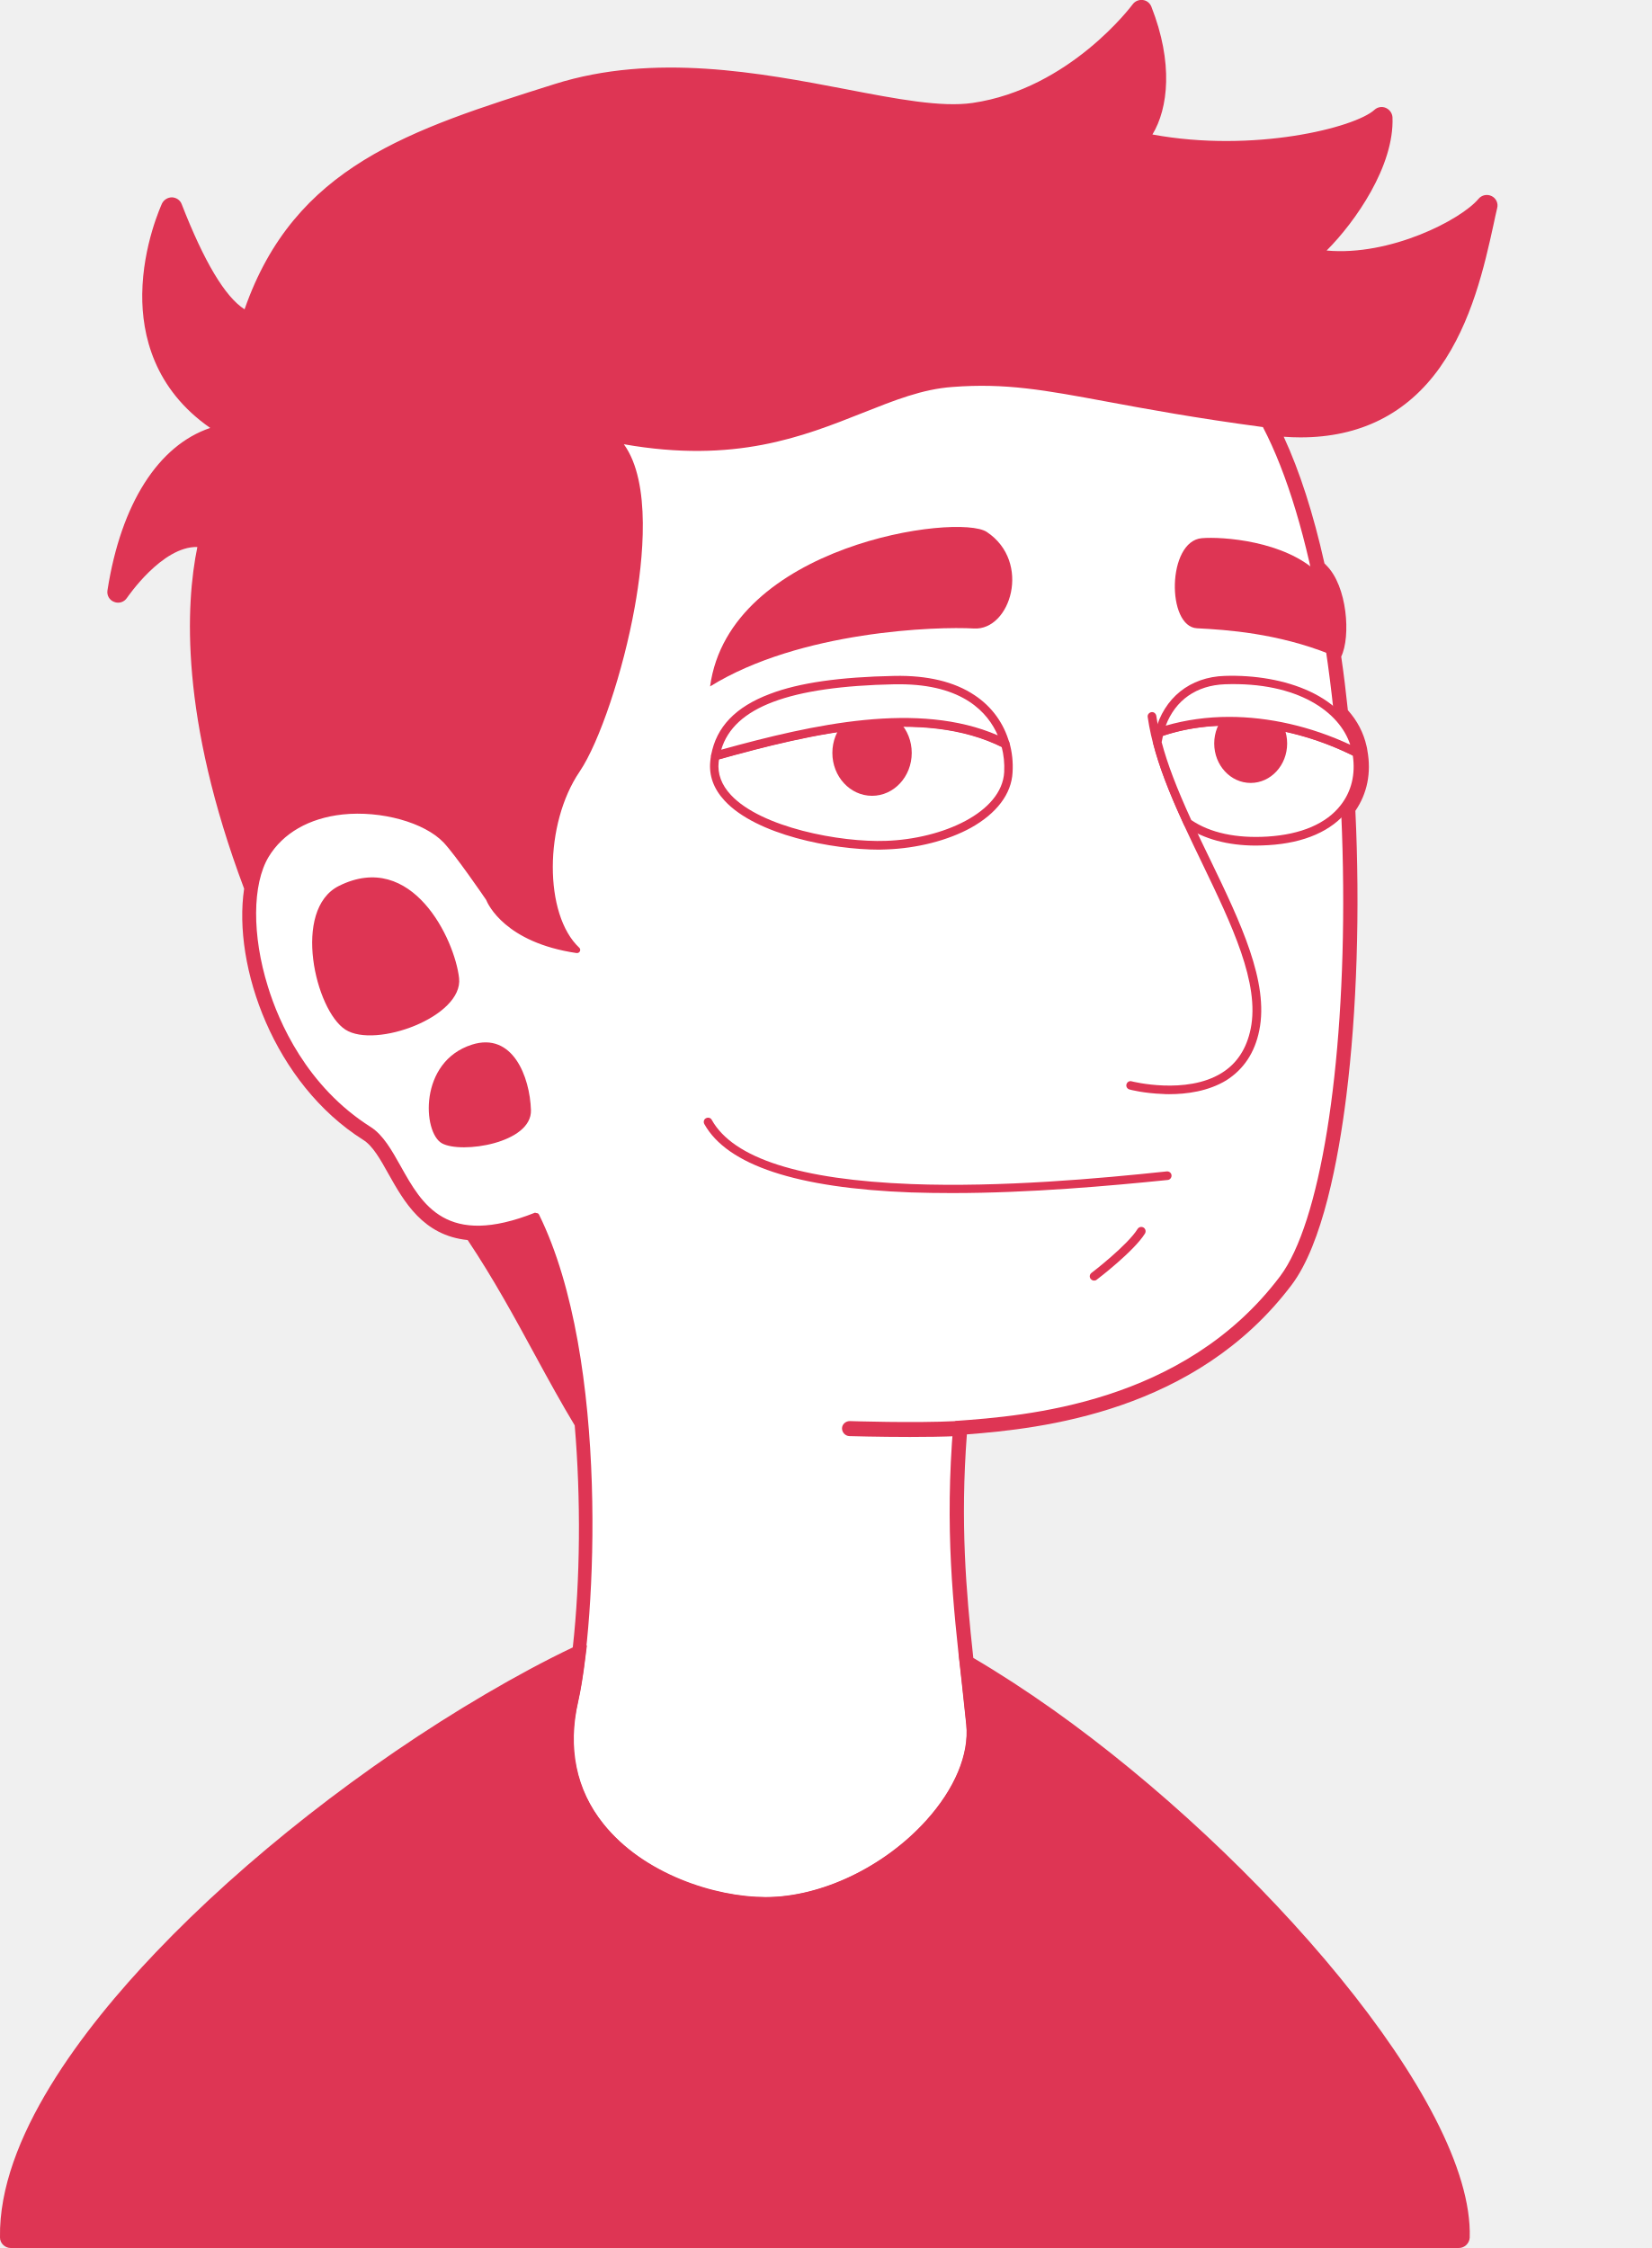
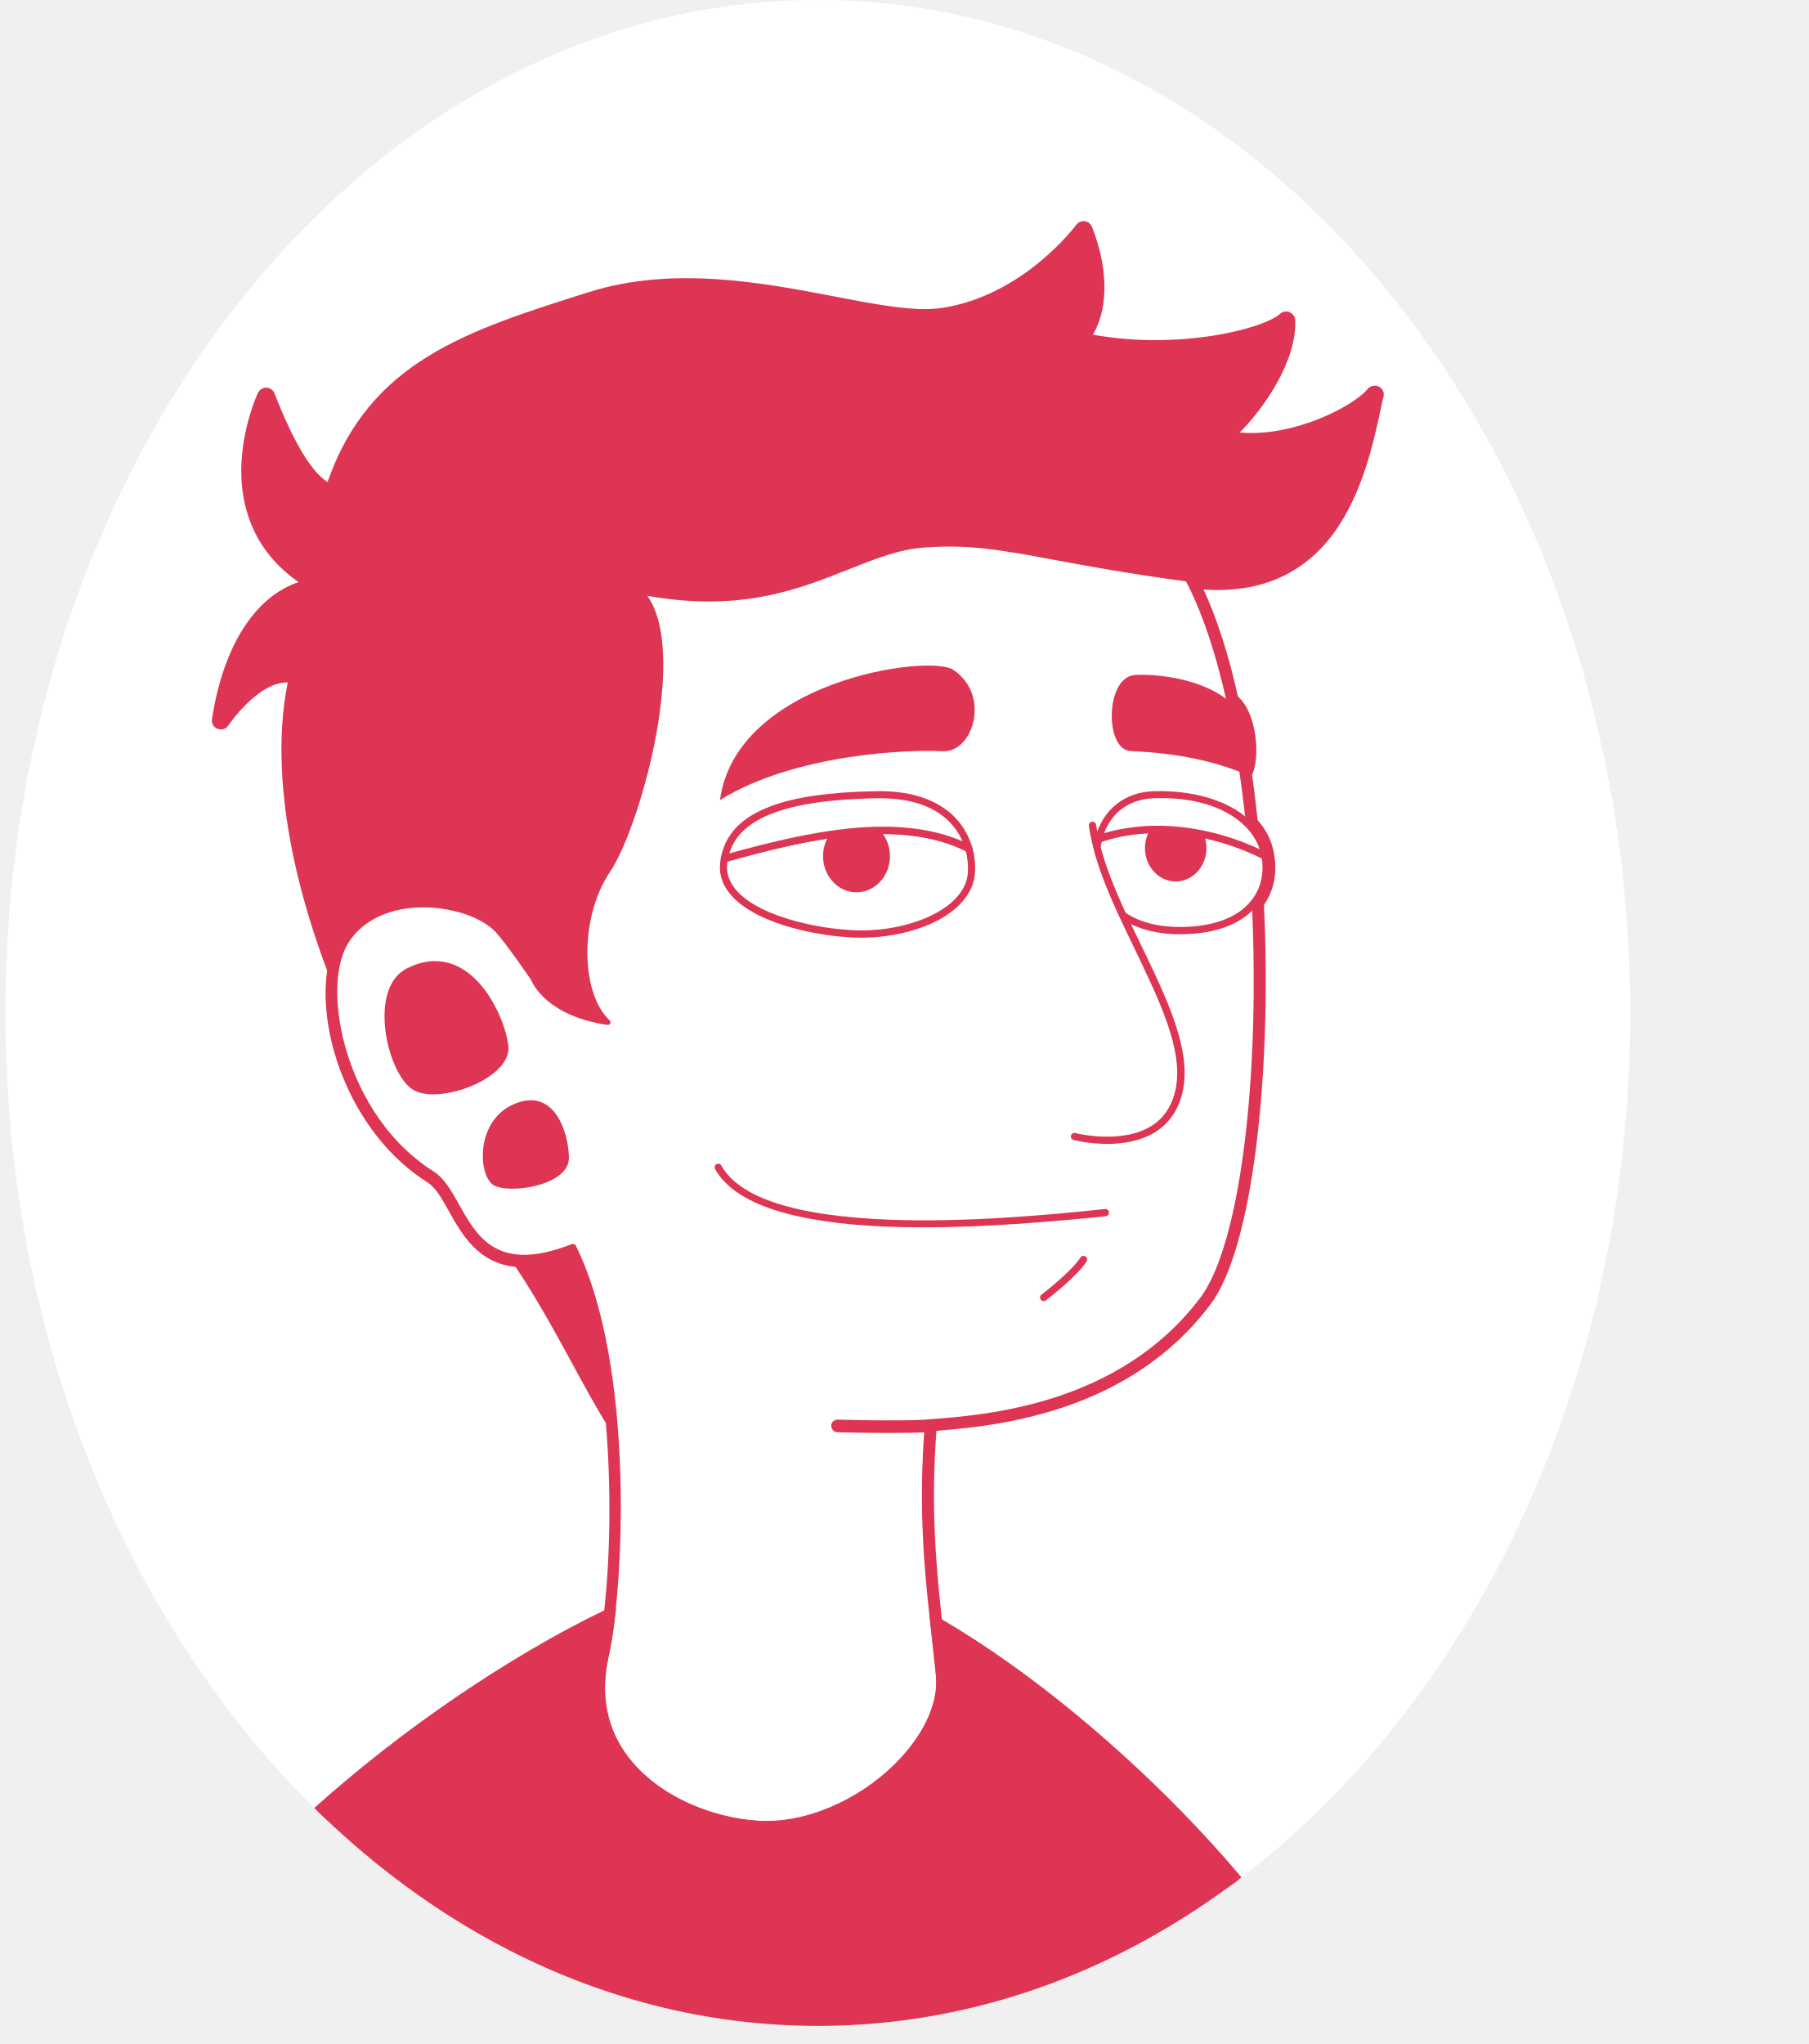
- <svg xmlns="http://www.w3.org/2000/svg" version="1.1" id="Layer_1" x="0px" y="0px" viewBox="0 0 770 1048" style="enable-background:new 0 0 770 1048;" xml:space="preserve">
+ <svg xmlns="http://www.w3.org/2000/svg" xmlns:xlink="http://www.w3.org/1999/xlink" version="1.1" id="Layer_1" x="0px" y="0px" viewBox="0 0 1000 1130" style="enable-background:new 0 0 1000 1130;" xml:space="preserve">
  <style type="text/css">
	.st0{fill:#FFFFFF;}
- 	.st1{fill:#DE3554;}
+ 	.st1{clip-path:url(#SVGID_2_);fill:#FFFFFF;}
+ 	.st2{clip-path:url(#SVGID_2_);fill:#DE3554;}
+ 	.st3{clip-path:url(#SVGID_2_);}
+ 	.st4{fill:#DE3554;}
</style>
-   <path class="st0" d="M488.1,801.3c-13.2-9.4-26.3-17.9-39.2-25.3c-3.5-31.8-6.8-66.5-2.9-111.9c41-3,109-11,152-68  c22.7-30,33.3-125.6,28.6-219.5c5.5-7.1,7.5-16,5.8-25.6c-0.1-0.6-0.2-1.2-0.4-1.8c-1.4-6-4.4-11.2-8.7-15.6  c-1-9.7-2.2-19.2-3.5-28.5c0.1,0,0.1,0,0.2,0.1c4-5,3.8-28.8-5.4-37.7c-0.6-0.6-1.2-1.2-1.9-1.7c-5.8-26.5-13.5-49.8-23-67.7  c0,0,0,0,0,0c0.4,0.1,0.8,0.1,1.3,0.2c83,11,94-68,102-102c-10,12-52,33-86,24c11-7,38-39,37-65c-11,10-65,23-116,11  c11-9,15-33,4-61c0,0-30,41-78,48c-40.6,5.9-121-32-194-9S138,84,117,151c-11-3-23-18-37-54c0,0-34,72,32,105c-29,1-50,29-57,74  c0,0,21-32,43-25c-11.4,46.8,0.1,107.7,21,162.6c-5.4,31.7,10.7,86.6,53,113.4c15.2,9.6,17.6,44.9,48.8,46.2  c20.8,30.8,36,63.6,51.9,89.6c3.6,40.3,2.1,81-1.1,108.4c-13.8,6.6-28.2,14.3-42.8,22.8C121.6,857,3.6,966.9,5,1043c0,0,443,0,675,0  C682,982.6,584.1,869.4,488.1,801.3z" />
-   <path class="st1" d="M680,1048H5c-2.7,0-5-2.2-5-4.9c-0.8-46,39-97.7,72.6-132.9c41.4-43.5,97.4-87.4,153.7-120.4  c13.8-8.1,27.5-15.5,40.7-21.8c3.5-31.2,3.8-69.6,0.9-103.5c-6.1-10.1-12.1-21-18.4-32.6c-9.6-17.7-19.6-36-31.5-53.8  c-20.8-2.1-29.7-18-36.9-30.8c-3.8-6.8-7.3-13.1-11.8-15.9c-41.5-26.2-60.9-80.8-55.5-117.1C83.8,334.5,86.5,281.8,92,255  c-16.5-0.4-32.6,23.5-32.8,23.7c-1.3,2-3.8,2.8-6,1.9c-2.2-0.8-3.5-3.1-3.1-5.4c6.3-40.5,23.8-67.6,47.9-75.7  c-26.2-18.2-31.9-43.4-31.7-62.4c0.3-23,8.9-41.4,9.2-42.2c0.9-1.8,2.7-2.9,4.7-2.9c2,0.1,3.8,1.3,4.5,3.2  c10.4,26.7,20.2,43.2,29.3,49c23.3-66.8,77-83.7,144.5-105c46.6-14.7,96.1-5.2,135.9,2.4c23.8,4.6,44.4,8.5,58.9,6.4  c45.4-6.6,74.4-45.6,74.7-46c1.1-1.5,2.9-2.2,4.7-2c1.8,0.2,3.3,1.4,4,3.1c10.3,26.2,7.9,47.4,0.5,59.6  c47.2,8.7,94.4-3.2,103.5-11.5c1.4-1.3,3.5-1.7,5.3-0.9c1.8,0.8,3,2.5,3.1,4.4c0.9,22.6-17.3,48.7-30.7,62.1  c29.6,2.7,62.6-14.3,70.8-24.1c1.5-1.8,4-2.3,6.1-1.3c2.1,1,3.2,3.4,2.6,5.6c-0.6,2.4-1.1,5-1.7,7.7c-4.2,19.2-10.1,45.5-25,66.6  c-15.4,21.7-37.3,32.6-65,32.6c-2.5,0-5.1-0.1-7.8-0.3c7.4,16,13.8,35.8,19,59.1c0.3,0.3,0.6,0.5,0.8,0.8c9.9,9.7,11.5,33.3,7,42.6  c1.2,8.1,2.2,16.5,3.1,25c4.4,4.9,7.3,10.5,8.7,16.7c0.2,0.7,0.3,1.4,0.4,2.1c1.9,10.4-0.1,20.1-5.6,28.1  c2.2,46.3,0.7,93.4-4.2,132.8c-3.7,29.7-11.1,69.1-25.5,88.2c-44.8,59.4-116.8,67-151.4,69.7c-3.1,41.1-0.4,72.9,3,104.2  c12.1,7.1,24.7,15.3,37.4,24.3c95.4,67.8,196,182.8,194,246C684.9,1045.9,682.7,1048,680,1048z M10.1,1038H675  c-1.5-26.9-21.9-65.5-58-109.8c-36.2-44.4-84.2-89.2-131.7-122.9l0,0c-13.2-9.4-26.3-17.8-38.8-25.1c-1.4-0.8-2.3-2.2-2.5-3.8  c-3.7-33.7-6.8-67.7-2.9-112.9c0.2-2.5,2.2-4.4,4.6-4.6c31.2-2.3,104.3-7.6,148.4-66c20.9-27.7,32.5-118.6,27.6-216.3  c-0.1-1.2,0.3-2.4,1.1-3.3c4.6-5.9,6.3-13.4,4.8-21.7c-0.1-0.5-0.2-1.1-0.3-1.6c-1.1-4.9-3.6-9.3-7.4-13.2c-0.8-0.8-1.3-1.9-1.4-3  c-1-9.6-2.2-19.1-3.5-28.3c-0.2-1.6,0.3-3.3,1.5-4.4c1.9-4.6,1.9-23.4-5.3-30.4c-0.5-0.4-1-0.9-1.6-1.5c-0.8-0.7-1.4-1.7-1.6-2.7  c-6-27.1-13.5-49.3-22.3-66.1c-0.6-1-0.9-2.2-0.8-3.4c0.4-2.7,2.9-4.6,5.6-4.3c0,0,0.1,0,0.1,0l1.2,0.2  c68.7,9.1,84.8-46.4,93.3-84.1c-6.8,4.4-15.4,8.5-24.3,11.6c-13.9,4.9-34.7,9.6-54.9,4.2c-1.9-0.5-3.4-2.1-3.7-4.1  c-0.3-2,0.6-3.9,2.3-5c9.4-6,29.5-30.2,33.9-51.6c-21,9.4-67,17.1-111.3,6.6c-1.9-0.4-3.3-1.9-3.7-3.7c-0.4-1.9,0.2-3.8,1.7-5  c7.9-6.5,11.9-24.6,5.3-47.1c-11.2,12.5-37.9,37.4-75.4,42.9c-16.2,2.4-37.5-1.7-62.3-6.5c-38.7-7.4-86.8-16.6-131-2.7  c-76,23.9-119.9,40.6-139.7,103.7c-0.8,2.6-3.5,4-6.1,3.3c-12.2-3.3-23.5-17.7-35.4-44.9c-2,6.9-4,16.3-4.1,26.6  c-0.2,27.1,12.6,47.3,38,60c2,1,3.1,3.3,2.6,5.5c-0.5,2.2-2.4,3.9-4.7,3.9c-22,0.8-39.3,19.5-48.2,51c9.1-8.3,21.9-16.1,35.5-11.8  c2.5,0.8,4,3.4,3.3,6c-10.1,41.2-2.7,97.9,20.8,159.7c0.3,0.8,0.4,1.7,0.3,2.6c-2.7,15.8,0.4,36.6,8.3,55.8  c6.5,15.8,19.1,37.8,42.4,52.5c6.6,4.2,10.8,11.6,15.2,19.5c7.2,12.9,14.1,25.2,31.1,25.9c1.6,0.1,3,0.9,3.9,2.2  c12.8,18.9,23.2,38.1,33.3,56.7c6.4,11.8,12.5,23,18.7,33.2c0.4,0.7,0.6,1.4,0.7,2.2c3.2,35.9,2.7,76.8-1.2,109.5  c-0.2,1.7-1.3,3.2-2.8,3.9c-13.7,6.5-27.9,14.1-42.4,22.6C175.8,831,120.6,874.2,79.8,917.1C35.8,963.3,11.8,1005,10.1,1038z" />
-   <path class="st0" d="M444,179c-41.5,3-75,42-157,26c27,27-1,129-18,154s-17,68,0,84c-34-5-41-24-41-24s-14.2-20.9-20-27  c-15.6-16.5-66-23-84,7c-15.3,25.6-2,96.4,48,128c19,12,18,64,78,40c32,65,27,187,18,226c-14.4,62.4,48,93,89,93  c48,0,98.6-45.5,95-82c-4-40-11-81-6-140c41-3,109-11,152-68c39.4-52.2,42.5-302.5-8.2-398.2C507.8,186.9,484.8,176,444,179z" />
-   <path class="st1" d="M357,887.5c-24.9,0-58.7-11-78.2-35.4c-13.2-16.6-17.4-37.1-12.3-59.4c8.1-35.2,14.9-156.6-17.3-223.8  c-10.6,4.1-19.3,5.8-26.6,5.8c-22.1,0-31-15.9-38.5-29.3c-4-7.2-7.8-13.9-13-17.2c-30.7-19.4-44-50.3-49.1-67.1  c-7.7-24.8-7.4-49.6,0.6-63c7.1-11.9,20.2-19.5,36.7-21.3c19.1-2.1,40,3.8,49.6,14c5.8,6.1,19.6,26.3,20.1,27.2  c0.1,0.1,0.1,0.2,0.2,0.3c2.2,5.9,12.5,17.8,35.6,22.3c-6.5-8.3-10.2-21.3-10.2-36.4c0-17.2,4.7-34.1,13-46.2  c7.7-11.3,19.2-41.7,25.3-75.7c9.2-51.1-0.5-69.8-7.1-76.4c-0.5-0.5-0.6-1.2-0.3-1.8c0.3-0.6,1-0.9,1.6-0.8  c53.3,10.4,85.4-2.4,113.8-13.7c14.6-5.8,28.3-11.3,42.8-12.3l0.1,1.5l-0.1-1.5c25.2-1.8,43.2,1.5,73,7c18.4,3.4,41.4,7.6,73,11.9  c0.5,0.1,0.9,0.4,1.1,0.8c23.1,43.6,37.4,124.4,38.1,216.1c0.7,86.5-11.1,158.6-30,183.7c-45.2,60-119,66.1-151.8,68.5  c-4,48.1,0,83.5,3.9,117.8c0.8,7.1,1.6,13.8,2.2,20.7c1.5,14.8-5.4,31.5-19.5,47C413.9,873.1,383.6,887.5,357,887.5z M250,565.5  c0.6,0,1.1,0.3,1.3,0.8c33.2,67.5,26.3,191.3,18.1,227c-5,21.7-1.1,40.8,11.7,56.8c18.8,23.6,52.5,34.3,75.8,34.3  c25.8,0,55.2-14,74.8-35.7c13.3-14.7,20.1-30.9,18.7-44.7c-0.7-6.8-1.4-13.5-2.2-20.6c-3.9-34.7-7.9-70.6-3.8-119.6  c0.1-0.7,0.6-1.3,1.4-1.4c31.7-2.3,105.9-7.7,150.9-67.4c18.5-24.6,30.1-95.9,29.4-181.9c-0.7-90.7-14.7-170.6-37.4-214  c-31.4-4.2-54.1-8.4-72.4-11.8c-29.6-5.5-47.5-8.8-72.3-6.9c-14.1,1-27,6.2-41.9,12.1c-28,11.1-59.6,23.7-111.3,14.6  c13,17.9,8.9,54.6,5.1,75.8c-5.4,30.2-16.5,63.2-25.7,76.8c-16.6,24.4-16.7,66.6-0.2,82.1c0.5,0.4,0.6,1.2,0.3,1.7  c-0.3,0.6-0.9,0.9-1.6,0.8c-33.1-4.9-41.2-22.6-42.1-24.8c-1.2-1.8-14.4-21-19.8-26.7c-8.9-9.4-29.2-15-47.1-13.1  c-15.6,1.7-27.8,8.7-34.5,19.8c-7.6,12.7-7.8,36.5-0.3,60.5c5,16.3,18,46.5,47.9,65.4c5.8,3.7,9.8,10.8,14,18.3  c10,17.9,21.3,38.1,62.7,21.6C249.6,565.5,249.8,565.5,250,565.5z" />
-   <path class="st0" d="M537,334c7,49,56,107,48,146s-58,26-58,26" />
-   <path class="st1" d="M545,510.1c-1,0-2,0-2.9-0.1c-8.8-0.3-15.4-2-15.6-2.1c-1.1-0.3-1.7-1.4-1.4-2.4c0.3-1.1,1.4-1.7,2.4-1.4  c0.3,0.1,25.5,6.4,42-3.9c7.1-4.4,11.6-11.3,13.5-20.6c4.3-21.2-8.8-48.4-22.6-77.1c-11-22.8-22.3-46.3-25.4-68.2  c-0.2-1.1,0.6-2.1,1.7-2.3c1.1-0.2,2.1,0.6,2.3,1.7c3,21.3,14.2,44.5,25.1,67c14.2,29.4,27.5,57.2,22.9,79.7  c-2.1,10.4-7.3,18.1-15.3,23.2C563.2,508.8,553,510.1,545,510.1z" />
-   <path class="st1" d="M158,413c-22,11-11,58,3,67s55-6,53-24S192.1,396,158,413z" />
-   <path class="st1" d="M220,487c-24.9,7.9-23,41-14,46s42,0,41.5-15.5S239,481,220,487z" />
-   <path class="st0" d="M330,523c24,43,157,31,214,25" />
-   <path class="st1" d="M443.8,556.2c-6.4,0-12.9-0.1-19.2-0.3c-53.2-2-85.6-12.7-96.3-31.9c-0.5-1-0.2-2.2,0.8-2.7  c1-0.5,2.2-0.2,2.7,0.8c10,17.9,41.2,27.9,93,29.9c41.9,1.6,88-2.6,119.1-5.9c1.1-0.1,2.1,0.7,2.2,1.8c0.1,1.1-0.7,2.1-1.8,2.2  C517.7,552.8,480.3,556.2,443.8,556.2z" />
-   <path class="st0" d="M532,574c-5,8-22,21-22,21" />
-   <path class="st1" d="M510,597c-0.6,0-1.2-0.3-1.6-0.8c-0.7-0.9-0.5-2.1,0.4-2.8c0.2-0.1,16.8-12.9,21.5-20.5  c0.6-0.9,1.8-1.2,2.8-0.6c0.9,0.6,1.2,1.8,0.6,2.8c-5.1,8.2-21.8,21-22.5,21.5C510.9,596.9,510.4,597,510,597z" />
-   <path class="st0" d="M446,666c-20,1-50,0-50,0" />
-   <path class="st1" d="M424.2,669.9c-14.8,0-28.1-0.4-28.3-0.4c-1.9-0.1-3.4-1.7-3.4-3.6s1.7-3.4,3.6-3.4c0.3,0,30.1,1,49.7,0  c2-0.1,3.6,1.4,3.7,3.3c0.1,1.9-1.4,3.6-3.3,3.7C439.5,669.8,431.7,669.9,424.2,669.9z" />
-   <path class="st1" d="M409.8,396.1c-21.7,0-57.2-6.8-72-22.8c-5.2-5.6-7.4-11.8-6.7-18.5c0.1-0.9,0.2-1.9,0.4-2.8  c0.1-0.8,0.7-1.4,1.4-1.6c45.9-12.9,98.1-25,136.6-5.5c0.5,0.3,0.9,0.7,1,1.2c1.3,4.5,1.8,9.2,1.5,14c-0.5,10-7.4,19.1-19.4,25.8  c-10.7,5.9-25.1,9.6-39.5,10.1C412,396,410.9,396.1,409.8,396.1z M335.2,353.9c-0.1,0.4-0.1,0.9-0.2,1.3c-0.6,5.5,1.3,10.7,5.7,15.4  c14.1,15.2,51,22.2,72.3,21.4c26.3-0.9,54.1-13.2,55.1-32.1c0.2-4.1-0.2-8-1.2-11.8C430,330,379.7,341.5,335.2,353.9z" />
-   <path class="st1" d="M331,320c42-26,106-28,123-27s27-31,6-45C446.6,239.1,340,254,331,320z" />
-   <path class="st1" d="M560.2,250.9c-16.2,1.4-16.5,41.3-2.2,42c13.9,0.7,37.4,2.3,62,12.1c4-5,3.8-28.8-5.4-37.7  C599,252,569.5,250.1,560.2,250.9z" />
+   <ellipse class="st0" cx="452.2" cy="560" rx="449.2" ry="560" />
  <g>
-     <path class="st0" d="M540.4,341.4c-0.4,1.5-0.7,3-0.9,4.7c3.2,12.2,8.4,24.9,14.2,37.5c8.9,6.2,21.5,9.4,37.3,8.4   c31.1-1.9,45.2-19.9,41.4-41.2C598.5,333.8,564,333.2,540.4,341.4z" />
-     <path class="st1" d="M585.5,394.2c-13.2,0-24.5-3.1-32.9-8.9c-0.3-0.2-0.5-0.5-0.7-0.8c-7.1-15.5-11.6-27.2-14.3-37.8   c-0.1-0.3-0.1-0.5,0-0.8c0.2-1.7,0.6-3.3,1-4.9c0.2-0.6,0.6-1.2,1.3-1.4c27.5-9.6,62.5-6.1,93.5,9.5c0.6,0.3,1,0.8,1.1,1.4   c1.9,10.3-0.3,19.8-6.2,27.3c-7.5,9.6-20.3,15.2-37,16.2C589.2,394.1,587.3,394.2,585.5,394.2z M555.3,382.3   c8.8,6,21.1,8.6,35.6,7.7c15.6-1,27.4-6,34.1-14.7c5-6.4,6.9-14.4,5.6-23.1c-29.4-14.6-62.3-18-88.5-9.2c-0.2,1-0.4,2-0.6,3   C544.2,356.2,548.5,367.4,555.3,382.3z" />
+     <defs>
+       <ellipse id="SVGID_1_" cx="452.2" cy="560" rx="449.2" ry="560" />
+     </defs>
+     <clipPath id="SVGID_2_">
+       <use xlink:href="#SVGID_1_" style="overflow:visible;" />
+     </clipPath>
+     <path class="st1" d="M555.2,923.6c-13.2-9.4-26.3-17.9-39.2-25.3c-3.5-31.8-6.8-66.5-2.9-111.9c41-3,109-11,152-68   c22.7-30,33.3-125.6,28.6-219.5c5.5-7.1,7.5-16,5.8-25.6c-0.1-0.6-0.2-1.2-0.4-1.8c-1.4-6-4.4-11.2-8.7-15.6   c-1-9.7-2.2-19.2-3.5-28.5c0.1,0,0.1,0,0.2,0.1c4-5,3.8-28.8-5.4-37.7c-0.6-0.6-1.2-1.2-1.9-1.7c-5.8-26.5-13.5-49.8-23-67.7l0,0   c0.4,0.1,0.8,0.1,1.3,0.2c83,11,94-68,102-102c-10,12-52,33-86,24c11-7,38-39,37-65c-11,10-65,23-116,11c11-9,15-33,4-61   c0,0-30,41-78,48c-40.6,5.9-121-32-194-9s-122,39.7-143,106.7c-11-3-23-18-37-54c0,0-34,72,32,105c-29,1-50,29-57,74   c0,0,21-32,43-25c-11.4,46.8,0.1,107.7,21,162.6c-5.4,31.7,10.7,86.6,53,113.4c15.2,9.6,17.6,44.9,48.8,46.2   c20.8,30.8,36,63.6,51.9,89.6c3.6,40.3,2.1,81-1.1,108.4c-13.8,6.6-28.2,14.3-42.8,22.8c-107.2,63-225.2,172.9-223.8,249   c0,0,443,0,675,0C749.1,1104.9,651.2,991.7,555.2,923.6z" />
+     <path class="st2" d="M747.1,1170.3h-675c-2.7,0-5-2.2-5-4.9c-0.8-46,39-97.7,72.6-132.9c41.4-43.5,97.4-87.4,153.7-120.4   c13.8-8.1,27.5-15.5,40.7-21.8c3.5-31.2,3.8-69.6,0.9-103.5c-6.1-10.1-12.1-21-18.4-32.6c-9.6-17.7-19.6-36-31.5-53.8   c-20.8-2.1-29.7-18-36.9-30.8c-3.8-6.8-7.3-13.1-11.8-15.9c-41.5-26.2-60.9-80.8-55.5-117.1c-30-79.8-27.3-132.5-21.8-159.3   c-16.5-0.4-32.6,23.5-32.8,23.7c-1.3,2-3.8,2.8-6,1.9c-2.2-0.8-3.5-3.1-3.1-5.4c6.3-40.5,23.8-67.6,47.9-75.7   c-26.2-18.2-31.9-43.4-31.7-62.4c0.3-23,8.9-41.4,9.2-42.2c0.9-1.8,2.7-2.9,4.7-2.9c2,0.1,3.8,1.3,4.5,3.2   c10.4,26.7,20.2,43.2,29.3,49c23.3-66.8,77-83.7,144.5-105c46.6-14.7,96.1-5.2,135.9,2.4c23.8,4.6,44.4,8.5,58.9,6.4   c45.4-6.6,74.4-45.6,74.7-46c1.1-1.5,2.9-2.2,4.7-2c1.8,0.2,3.3,1.4,4,3.1c10.3,26.2,7.9,47.4,0.5,59.6   c47.2,8.7,94.4-3.2,103.5-11.5c1.4-1.3,3.5-1.7,5.3-0.9c1.8,0.8,3,2.5,3.1,4.4c0.9,22.6-17.3,48.7-30.7,62.1   c29.6,2.7,62.6-14.3,70.8-24.1c1.5-1.8,4-2.3,6.1-1.3s3.2,3.4,2.6,5.6c-0.6,2.4-1.1,5-1.7,7.7c-4.2,19.2-10.1,45.5-25,66.6   c-15.4,21.7-37.3,32.6-65,32.6c-2.5,0-5.1-0.1-7.8-0.3c7.4,16,13.8,35.8,19,59.1c0.3,0.3,0.6,0.5,0.8,0.8c9.9,9.7,11.5,33.3,7,42.6   c1.2,8.1,2.2,16.5,3.1,25c4.4,4.9,7.3,10.5,8.7,16.7c0.2,0.7,0.3,1.4,0.4,2.1c1.9,10.4-0.1,20.1-5.6,28.1   c2.2,46.3,0.7,93.4-4.2,132.8c-3.7,29.7-11.1,69.1-25.5,88.2c-44.8,59.4-116.8,67-151.4,69.7c-3.1,41.1-0.4,72.9,3,104.2   c12.1,7.1,24.7,15.3,37.4,24.3c95.4,67.8,196,182.8,194,246C752,1168.2,749.8,1170.3,747.1,1170.3z M77.2,1160.3h664.9   c-1.5-26.9-21.9-65.5-58-109.8c-36.2-44.4-84.2-89.2-131.7-122.9l0,0c-13.2-9.4-26.3-17.8-38.8-25.1c-1.4-0.8-2.3-2.2-2.5-3.8   c-3.7-33.7-6.8-67.7-2.9-112.9c0.2-2.5,2.2-4.4,4.6-4.6c31.2-2.3,104.3-7.6,148.4-66c20.9-27.7,32.5-118.6,27.6-216.3   c-0.1-1.2,0.3-2.4,1.1-3.3c4.6-5.9,6.3-13.4,4.8-21.7c-0.1-0.5-0.2-1.1-0.3-1.6c-1.1-4.9-3.6-9.3-7.4-13.2c-0.8-0.8-1.3-1.9-1.4-3   c-1-9.6-2.2-19.1-3.5-28.3c-0.2-1.6,0.3-3.3,1.5-4.4c1.9-4.6,1.9-23.4-5.3-30.4c-0.5-0.4-1-0.9-1.6-1.5c-0.8-0.7-1.4-1.7-1.6-2.7   c-6-27.1-13.5-49.3-22.3-66.1c-0.6-1-0.9-2.2-0.8-3.4c0.4-2.7,2.9-4.6,5.6-4.3h0.1l1.2,0.2c68.7,9.1,84.8-46.4,93.3-84.1   c-6.8,4.4-15.4,8.5-24.3,11.6c-13.9,4.9-34.7,9.6-54.9,4.2c-1.9-0.5-3.4-2.1-3.7-4.1s0.6-3.9,2.3-5c9.4-6,29.5-30.2,33.9-51.6   c-21,9.4-67,17.1-111.3,6.6c-1.9-0.4-3.3-1.9-3.7-3.7c-0.4-1.9,0.2-3.8,1.7-5c7.9-6.5,11.9-24.6,5.3-47.1   c-11.2,12.5-37.9,37.4-75.4,42.9c-16.2,2.4-37.5-1.7-62.3-6.5c-38.7-7.4-86.8-16.6-131-2.7c-76,23.9-119.9,40.6-139.7,103.7   c-0.8,2.6-3.5,4-6.1,3.3c-12.2-3.3-23.5-17.7-35.4-44.9c-2,6.9-4,16.3-4.1,26.6c-0.2,27.1,12.6,47.3,38,60c2,1,3.1,3.3,2.6,5.5   c-0.5,2.2-2.4,3.9-4.7,3.9c-22,0.8-39.3,19.5-48.2,51c9.1-8.3,21.9-16.1,35.5-11.8c2.5,0.8,4,3.4,3.3,6   c-10.1,41.2-2.7,97.9,20.8,159.7c0.3,0.8,0.4,1.7,0.3,2.6c-2.7,15.8,0.4,36.6,8.3,55.8c6.5,15.8,19.1,37.8,42.4,52.5   c6.6,4.2,10.8,11.6,15.2,19.5c7.2,12.9,14.1,25.2,31.1,25.9c1.6,0.1,3,0.9,3.9,2.2c12.8,18.9,23.2,38.1,33.3,56.7   c6.4,11.8,12.5,23,18.7,33.2c0.4,0.7,0.6,1.4,0.7,2.2c3.2,35.9,2.7,76.8-1.2,109.5c-0.2,1.7-1.3,3.2-2.8,3.9   c-13.7,6.5-27.9,14.1-42.4,22.6c-55.4,33-110.6,76.2-151.4,119.1C102.9,1085.6,78.9,1127.3,77.2,1160.3z" />
+     <path class="st1" d="M511.1,301.3c-41.5,3-75,42-157,26c27,27-1,129-18,154s-17,68,0,84c-34-5-41-24-41-24s-14.2-20.9-20-27   c-15.6-16.5-66-23-84,7c-15.3,25.6-2,96.4,48,128c19,12,18,64,78,40c32,65,27,187,18,226c-14.4,62.4,48,93,89,93   c48,0,98.6-45.5,95-82c-4-40-11-81-6-140c41-3,109-11,152-68c39.4-52.2,42.5-302.5-8.2-398.2C574.9,309.2,551.9,298.3,511.1,301.3z   " />
+     <path class="st2" d="M424.1,1009.8c-24.9,0-58.7-11-78.2-35.4c-13.2-16.6-17.4-37.1-12.3-59.4c8.1-35.2,14.9-156.6-17.3-223.8   c-10.6,4.1-19.3,5.8-26.6,5.8c-22.1,0-31-15.9-38.5-29.3c-4-7.2-7.8-13.9-13-17.2c-30.7-19.4-44-50.3-49.1-67.1   c-7.7-24.8-7.4-49.6,0.6-63c7.1-11.9,20.2-19.5,36.7-21.3c19.1-2.1,40,3.8,49.6,14c5.8,6.1,19.6,26.3,20.1,27.2   c0.1,0.1,0.1,0.2,0.2,0.3c2.2,5.9,12.5,17.8,35.6,22.3c-6.5-8.3-10.2-21.3-10.2-36.4c0-17.2,4.7-34.1,13-46.2   c7.7-11.3,19.2-41.7,25.3-75.7c9.2-51.1-0.5-69.8-7.1-76.4c-0.5-0.5-0.6-1.2-0.3-1.8c0.3-0.6,1-0.9,1.6-0.8   c53.3,10.4,85.4-2.4,113.8-13.7c14.6-5.8,28.3-11.3,42.8-12.3l0.1,1.5l-0.1-1.5c25.2-1.8,43.2,1.5,73,7c18.4,3.4,41.4,7.6,73,11.9   c0.5,0.1,0.9,0.4,1.1,0.8c23.1,43.6,37.4,124.4,38.1,216.1c0.7,86.5-11.1,158.6-30,183.7c-45.2,60-119,66.1-151.8,68.5   c-4,48.1,0,83.5,3.9,117.8c0.8,7.1,1.6,13.8,2.2,20.7c1.5,14.8-5.4,31.5-19.5,47C481,995.4,450.7,1009.8,424.1,1009.8z    M317.1,687.8c0.6,0,1.1,0.3,1.3,0.8c33.2,67.5,26.3,191.3,18.1,227c-5,21.7-1.1,40.8,11.7,56.8c18.8,23.6,52.5,34.3,75.8,34.3   c25.8,0,55.2-14,74.8-35.7c13.3-14.7,20.1-30.9,18.7-44.7c-0.7-6.8-1.4-13.5-2.2-20.6c-3.9-34.7-7.9-70.6-3.8-119.6   c0.1-0.7,0.6-1.3,1.4-1.4c31.7-2.3,105.9-7.7,150.9-67.4c18.5-24.6,30.1-95.9,29.4-181.9c-0.7-90.7-14.7-170.6-37.4-214   c-31.4-4.2-54.1-8.4-72.4-11.8c-29.6-5.5-47.5-8.8-72.3-6.9c-14.1,1-27,6.2-41.9,12.1c-28,11.1-59.6,23.7-111.3,14.6   c13,17.9,8.9,54.6,5.1,75.8c-5.4,30.2-16.5,63.2-25.7,76.8c-16.6,24.4-16.7,66.6-0.2,82.1c0.5,0.4,0.6,1.2,0.3,1.7   c-0.3,0.6-0.9,0.9-1.6,0.8c-33.1-4.9-41.2-22.6-42.1-24.8c-1.2-1.8-14.4-21-19.8-26.7c-8.9-9.4-29.2-15-47.1-13.1   c-15.6,1.7-27.8,8.7-34.5,19.8c-7.6,12.7-7.8,36.5-0.3,60.5c5,16.3,18,46.5,47.9,65.4c5.8,3.7,9.8,10.8,14,18.3   c10,17.9,21.3,38.1,62.7,21.6C316.7,687.8,316.9,687.8,317.1,687.8z" />
+     <path class="st1" d="M604.1,456.3c7,49,56,107,48,146s-58,26-58,26" />
+     <path class="st2" d="M612.1,632.4c-1,0-2,0-2.9-0.1c-8.8-0.3-15.4-2-15.6-2.1c-1.1-0.3-1.7-1.4-1.4-2.4c0.3-1.1,1.4-1.7,2.4-1.4   c0.3,0.1,25.5,6.4,42-3.9c7.1-4.4,11.6-11.3,13.5-20.6c4.3-21.2-8.8-48.4-22.6-77.1c-11-22.8-22.3-46.3-25.4-68.2   c-0.2-1.1,0.6-2.1,1.7-2.3c1.1-0.2,2.1,0.6,2.3,1.7c3,21.3,14.2,44.5,25.1,67c14.2,29.4,27.5,57.2,22.9,79.7   c-2.1,10.4-7.3,18.1-15.3,23.2C630.3,631.1,620.1,632.4,612.1,632.4z" />
+     <path class="st2" d="M225.1,535.3c-22,11-11,58,3,67s55-6,53-24S259.2,518.3,225.1,535.3z" />
+     <path class="st2" d="M287.1,609.3c-24.9,7.9-23,41-14,46s42,0,41.5-15.5S306.1,603.3,287.1,609.3z" />
+     <path class="st1" d="M397.1,645.3c24,43,157,31,214,25" />
+     <path class="st2" d="M510.9,678.5c-6.4,0-12.9-0.1-19.2-0.3c-53.2-2-85.6-12.7-96.3-31.9c-0.5-1-0.2-2.2,0.8-2.7s2.2-0.2,2.7,0.8   c10,17.9,41.2,27.9,93,29.9c41.9,1.6,88-2.6,119.1-5.9c1.1-0.1,2.1,0.7,2.2,1.8c0.1,1.1-0.7,2.1-1.8,2.2   C584.8,675.1,547.4,678.5,510.9,678.5z" />
+     <path class="st1" d="M599.1,696.3c-5,8-22,21-22,21" />
+     <path class="st2" d="M577.1,719.3c-0.6,0-1.2-0.3-1.6-0.8c-0.7-0.9-0.5-2.1,0.4-2.8c0.2-0.1,16.8-12.9,21.5-20.5   c0.6-0.9,1.8-1.2,2.8-0.6c0.9,0.6,1.2,1.8,0.6,2.8c-5.1,8.2-21.8,21-22.5,21.5C578,719.2,577.5,719.3,577.1,719.3z" />
+     <path class="st1" d="M513.1,788.3c-20,1-50,0-50,0" />
+     <path class="st2" d="M491.3,792.2c-14.8,0-28.1-0.4-28.3-0.4c-1.9-0.1-3.4-1.7-3.4-3.6s1.7-3.4,3.6-3.4c0.3,0,30.1,1,49.7,0   c2-0.1,3.6,1.4,3.7,3.3c0.1,1.9-1.4,3.6-3.3,3.7C506.6,792.1,498.8,792.2,491.3,792.2z" />
+     <path class="st2" d="M476.9,518.4c-21.7,0-57.2-6.8-72-22.8c-5.2-5.6-7.4-11.8-6.7-18.5c0.1-0.9,0.2-1.9,0.4-2.8   c0.1-0.8,0.7-1.4,1.4-1.6c45.9-12.9,98.1-25,136.6-5.5c0.5,0.3,0.9,0.7,1,1.2c1.3,4.5,1.8,9.2,1.5,14c-0.5,10-7.4,19.1-19.4,25.8   c-10.7,5.9-25.1,9.6-39.5,10.1C479.1,518.3,478,518.4,476.9,518.4z M402.3,476.2c-0.1,0.4-0.1,0.9-0.2,1.3   c-0.6,5.5,1.3,10.7,5.7,15.4c14.1,15.2,51,22.2,72.3,21.4c26.3-0.9,54.1-13.2,55.1-32.1c0.2-4.1-0.2-8-1.2-11.8   C497.1,452.3,446.8,463.8,402.3,476.2z" />
+     <path class="st2" d="M398.1,442.3c42-26,106-28,123-27s27-31,6-45C513.7,361.4,407.1,376.3,398.1,442.3z" />
+     <path class="st2" d="M627.3,373.2c-16.2,1.4-16.5,41.3-2.2,42c13.9,0.7,37.4,2.3,62,12.1c4-5,3.8-28.8-5.4-37.7   C666.1,374.3,636.6,372.4,627.3,373.2z" />
+     <g class="st3">
+       <path class="st0" d="M607.5,463.7c-0.4,1.5-0.7,3-0.9,4.7c3.2,12.2,8.4,24.9,14.2,37.5c8.9,6.2,21.5,9.4,37.3,8.4    c31.1-1.9,45.2-19.9,41.4-41.2C665.6,456.1,631.1,455.5,607.5,463.7z" />
+       <path class="st4" d="M652.6,516.5c-13.2,0-24.5-3.1-32.9-8.9c-0.3-0.2-0.5-0.5-0.7-0.8c-7.1-15.5-11.6-27.2-14.3-37.8    c-0.1-0.3-0.1-0.5,0-0.8c0.2-1.7,0.6-3.3,1-4.9c0.2-0.6,0.6-1.2,1.3-1.4c27.5-9.6,62.5-6.1,93.5,9.5c0.6,0.3,1,0.8,1.1,1.4    c1.9,10.3-0.3,19.8-6.2,27.3c-7.5,9.6-20.3,15.2-37,16.2C656.3,516.4,654.4,516.5,652.6,516.5z M622.4,504.6    c8.8,6,21.1,8.6,35.6,7.7c15.6-1,27.4-6,34.1-14.7c5-6.4,6.9-14.4,5.6-23.1c-29.4-14.6-62.3-18-88.5-9.2c-0.2,1-0.4,2-0.6,3    C611.3,478.5,615.6,489.7,622.4,504.6z" />
+     </g>
+     <ellipse class="st2" cx="473.6" cy="473.3" rx="18.5" ry="20" />
+     <ellipse class="st2" cx="650.1" cy="468.9" rx="17" ry="18.4" />
+     <path class="st1" d="M535.6,469c-4.5-15.9-19.3-30.3-51.5-29.7c-46.4,1-78.8,9.4-83.6,35.3C451.1,460.5,499.5,450.7,535.6,469z" />
+     <path class="st2" d="M400.5,476.6c-0.5,0-1-0.2-1.3-0.5c-0.5-0.5-0.7-1.2-0.6-1.8c2.4-13.1,11.4-22.5,27.4-28.5   c13.6-5.2,32.6-7.9,58.1-8.4c15.3-0.3,27.9,2.7,37.3,9c8,5.3,13.6,13,16.2,22.2c0.2,0.8,0,1.6-0.7,2.1s-1.5,0.6-2.2,0.2   c-37.2-18.8-88.5-6.9-133.7,5.8C400.9,476.6,400.7,476.6,400.5,476.6z M486.3,441.3c-0.7,0-1.4,0-2.1,0c-49.1,1-75,10.7-80.9,30.5   c43.4-12,91.9-22.7,128.9-6.7C527.7,454.7,516.2,441.3,486.3,441.3z" />
+     <path class="st1" d="M699.5,473.2c-0.1-0.6-0.2-1.2-0.4-1.8c-5-22-32-33-61-32c-15.6,0.5-26.7,9.7-30.6,24.4   C631.1,455.5,665.6,456.1,699.5,473.2z" />
+     <path class="st2" d="M699.5,475.2c-0.3,0-0.6-0.1-0.9-0.2c-30.1-15.1-63.8-18.6-90.4-9.3c-0.7,0.2-1.5,0.1-2-0.4s-0.8-1.3-0.6-2   c4.1-15.7,16.2-25.4,32.4-25.9c27.4-0.9,57.5,9.1,63,33.6c0.1,0.6,0.3,1.3,0.4,1.9c0.1,0.7-0.2,1.5-0.8,2   C700.3,475,699.9,475.2,699.5,475.2z M640,456.5c18.5,0,38.1,4.4,56.5,13c-4.9-15.2-24.3-29.4-58.4-28.2   c-13.3,0.5-23.1,7.4-27.6,19.3C619.8,457.9,629.8,456.5,640,456.5z" />
+     <g class="st3">
+       <g>
+         <path class="st4" d="M70.6,1166.8v-1.5c-0.8-44.8,38.5-95.7,71.6-130.4c41.2-43.3,96.9-86.9,152.9-119.8     c14.1-8.3,28-15.7,41.2-22.1l2.5-1.2l-0.3,2.7c-1,8.3-2.2,15.5-3.4,20.8c-5,21.8-0.9,41.9,12,58.1c19.2,24.1,52.5,34.9,77,34.9     c26.2,0,56-14.2,75.9-36.2c13.8-15.2,20.5-31.5,19.1-45.8c-0.7-6.9-1.4-13.6-2.2-20.7l-1-9.3l2.6,1.5     c12.2,7.1,24.9,15.4,37.7,24.5c94.6,67.3,194.5,181,192.5,243v1.5H70.6z" />
+         <path class="st4" d="M337,894.4c-1,8.4-2.2,15.4-3.4,20.6c-5.1,22.3-0.9,42.8,12.3,59.4c19.5,24.5,53.3,35.4,78.2,35.4     c26.6,0,56.9-14.4,77-36.7c14-15.5,21-32.2,19.5-47c-0.7-6.8-1.4-13.6-2.2-20.7c-0.2-2.1-0.5-4.2-0.7-6.3     c12.3,7.2,24.9,15.4,37.6,24.4c95.9,68.2,193.8,181.4,191.8,241.8c-232,0-675,0-675,0c-1.4-76.1,116.6-186,223.8-248.9     C309.9,908.2,323.7,900.8,337,894.4 M340.7,889.3l-4.9,2.4c-13.3,6.4-27.2,13.9-41.3,22.2c-56.1,32.9-112,76.7-153.2,120     c-60.5,63.3-72.6,106.4-72.2,131.5l0.1,2.9h2.9h675h2.9l0.1-2.9c2.1-62.6-98.2-176.8-193.1-244.3c-12.8-9.1-25.6-17.4-37.8-24.5     l-5.2-3l0.7,5.9c0.2,2.1,0.5,4.2,0.7,6.3c0.8,7.1,1.5,13.8,2.2,20.6c1.4,13.9-5.3,29.8-18.7,44.7c-19.6,21.7-49,35.7-74.8,35.7     c-24.2,0-57-10.6-75.8-34.3c-12.6-15.8-16.6-35.5-11.7-56.8c1.2-5.3,2.4-12.6,3.4-20.9L340.7,889.3L340.7,889.3z" />
+       </g>
+     </g>
+     <path class="st2" d="M287.9,695.5c20.8,30.8,36,63.6,51.9,89.6c-3.1-35.1-10-70-22.7-95.8C305.2,694.1,295.6,695.8,287.9,695.5z" />
+     <path class="st2" d="M674.1,242.3c11-7,38-39,37-65c-11,10-65,23-116,11c11-9,15-33,4-61c0,0-30,41-78,48c-40.6,5.9-121-32-194-9   s-122,40-143,107c-11-3-23-18-37-54c0,0-34,72,32,105c-29,1-50,29-57,74c0,0,21-32,43-25c-11.4,46.8,0.1,107.7,21,162.6   c1-5.7,2.6-10.7,5-14.6c18-30,68.4-23.5,84-7c5.8,6.1,20,27,20,27s7,19,41,24c-17-16-17-59,0-84s45-127,18-154   c82,16,115.5-23,157-26c0.6,0,1.3-0.1,1.9-0.1c0.3,0,0.5,0,0.8,0c0.4,0,0.7,0,1.1-0.1c0.3,0,0.6,0,0.8,0c0.3,0,0.7,0,1,0   s0.5,0,0.8,0c0.4,0,0.7,0,1.1,0c0.2,0,0.5,0,0.7,0c0.4,0,0.7,0,1.1,0c0.3,0,0.5,0,0.8,0s0.7,0,1,0s0.6,0,0.9,0s0.6,0,0.9,0   s0.5,0,0.8,0s0.7,0,1,0s0.5,0,0.8,0s0.7,0,1,0s0.5,0,0.8,0s0.7,0,1,0s0.5,0,0.8,0s0.6,0,1,0c0.3,0,0.5,0,0.8,0s0.6,0,0.9,0   s0.5,0,0.8,0s0.6,0,1,0.1c0.2,0,0.5,0,0.7,0c0.3,0,0.7,0,1,0.1c0.2,0,0.5,0,0.7,0c0.3,0,0.7,0,1,0.1c0.2,0,0.4,0,0.7,0.1   c0.4,0,0.7,0.1,1.1,0.1c0.2,0,0.4,0,0.6,0.1c0.4,0,0.7,0.1,1.1,0.1c0.2,0,0.4,0,0.6,0.1c0.4,0,0.8,0.1,1.1,0.1c0.2,0,0.4,0,0.6,0.1   c0.4,0,0.8,0.1,1.1,0.1c0.2,0,0.4,0,0.6,0.1c0.4,0,0.8,0.1,1.2,0.1c0.1,0,0.3,0,0.4,0.1c0.4,0.1,0.9,0.1,1.3,0.2c0.1,0,0.2,0,0.3,0   c0.5,0.1,0.9,0.1,1.4,0.2c0.1,0,0.2,0,0.3,0c0.5,0.1,1,0.1,1.5,0.2c0.1,0,0.1,0,0.2,0c0.5,0.1,1.1,0.1,1.6,0.2c0.1,0,0.1,0,0.2,0   c0.6,0.1,1.1,0.2,1.7,0.2h0.1c23.5,3.5,51.5,10.1,101.2,16.8c0.4,0.1,0.8,0.1,1.3,0.2c83,11,94-68,102-102   C750.1,230.3,708.1,251.3,674.1,242.3z" />
  </g>
-   <ellipse class="st1" cx="406.5" cy="351" rx="18.5" ry="20" />
-   <ellipse class="st1" cx="583" cy="346.6" rx="17" ry="18.4" />
-   <path class="st0" d="M468.5,346.7c-4.5-15.9-19.3-30.3-51.5-29.7c-46.4,1-78.8,9.4-83.6,35.3C384,338.2,432.4,328.4,468.5,346.7z" />
-   <path class="st1" d="M333.4,354.3c-0.5,0-1-0.2-1.3-0.5c-0.5-0.5-0.7-1.2-0.6-1.8c2.4-13.1,11.4-22.5,27.4-28.5  c13.6-5.2,32.6-7.9,58.1-8.4c15.3-0.3,27.9,2.7,37.3,9c8,5.3,13.6,13,16.2,22.2c0.2,0.8,0,1.6-0.7,2.1s-1.5,0.6-2.2,0.2  c-37.2-18.8-88.5-6.9-133.7,5.8C333.8,354.3,333.6,354.3,333.4,354.3z M419.2,319c-0.7,0-1.4,0-2.1,0c-49.1,1-75,10.7-80.9,30.5  c43.4-12,91.9-22.7,128.9-6.7C460.6,332.4,449.1,319,419.2,319z" />
-   <path class="st0" d="M632.4,350.9c-0.1-0.6-0.2-1.2-0.4-1.8c-5-22-32-33-61-32c-15.6,0.5-26.7,9.7-30.6,24.4  C564,333.2,598.5,333.8,632.4,350.9z" />
-   <path class="st1" d="M632.4,352.9c-0.3,0-0.6-0.1-0.9-0.2c-30.1-15.1-63.8-18.6-90.4-9.3c-0.7,0.2-1.5,0.1-2-0.4  c-0.5-0.5-0.8-1.3-0.6-2c4.1-15.7,16.2-25.4,32.4-25.9c27.4-0.9,57.5,9.1,63,33.6c0.1,0.6,0.3,1.3,0.4,1.9c0.1,0.7-0.2,1.5-0.8,2  C633.2,352.7,632.8,352.9,632.4,352.9z M572.9,334.2c18.5,0,38.1,4.4,56.5,13c-4.9-15.2-24.3-29.4-58.4-28.2  c-13.3,0.5-23.1,7.4-27.6,19.3C552.7,335.6,562.7,334.2,572.9,334.2z" />
-   <g>
-     <g>
-       <path class="st1" d="M3.5,1044.5l0-1.5C2.7,998.2,42,947.3,75.1,912.6c41.2-43.3,96.9-86.9,152.9-119.8    c14.1-8.3,28-15.7,41.2-22.1l2.5-1.2l-0.3,2.7c-1,8.3-2.2,15.5-3.4,20.8c-5,21.8-0.9,41.9,12,58.1c19.2,24.1,52.5,34.9,77,34.9    c26.2,0,56-14.2,75.9-36.2c13.8-15.2,20.5-31.5,19.1-45.8c-0.7-6.9-1.4-13.6-2.2-20.7l-1-9.3l2.6,1.5    c12.2,7.1,24.9,15.4,37.7,24.5c94.6,67.3,194.5,181,192.5,243l0,1.5H3.5z" />
-       <path class="st1" d="M269.9,772.1c-1,8.4-2.2,15.4-3.4,20.6c-5.1,22.3-0.9,42.8,12.3,59.4c19.5,24.5,53.3,35.4,78.2,35.4    c26.6,0,56.9-14.4,77-36.7c14-15.5,21-32.2,19.5-47c-0.7-6.8-1.4-13.6-2.2-20.7c-0.2-2.1-0.5-4.2-0.7-6.3    c12.3,7.2,24.9,15.4,37.6,24.4C584.1,869.4,682,982.6,680,1043c-232,0-675,0-675,0c-1.4-76.1,116.6-186,223.8-248.9    C242.8,785.9,256.6,778.5,269.9,772.1 M273.6,767l-4.9,2.4c-13.3,6.4-27.2,13.9-41.3,22.2c-56.1,32.9-112,76.7-153.2,120    C13.7,974.9,1.6,1018,2,1043.1l0.1,2.9H5h675h2.9l0.1-2.9c2.1-62.6-98.2-176.8-193.1-244.3c-12.8-9.1-25.6-17.4-37.8-24.5l-5.2-3    l0.7,5.9c0.2,2.1,0.5,4.2,0.7,6.3c0.8,7.1,1.5,13.8,2.2,20.6c1.4,13.9-5.3,29.8-18.7,44.7c-19.6,21.7-49,35.7-74.8,35.7    c-24.2,0-57-10.6-75.8-34.3c-12.6-15.8-16.6-35.5-11.7-56.8c1.2-5.3,2.4-12.6,3.4-20.9L273.6,767L273.6,767z" />
-     </g>
-   </g>
-   <path class="st1" d="M220.8,573.2c20.8,30.8,36,63.6,51.9,89.6c-3.1-35.1-10-70-22.7-95.8C238.1,571.8,228.5,573.5,220.8,573.2z" />
-   <path class="st1" d="M607,120c11-7,38-39,37-65c-11,10-65,23-116,11c11-9,15-33,4-61c0,0-30,41-78,48c-40.6,5.9-121-32-194-9  S138,84,117,151c-11-3-23-18-37-54c0,0-34,72,32,105c-29,1-50,29-57,74c0,0,21-32,43-25c-11.4,46.8,0.1,107.7,21,162.6  c1-5.7,2.6-10.7,5-14.6c18-30,68.4-23.5,84-7c5.8,6.1,20,27,20,27s7,19,41,24c-17-16-17-59,0-84s45-127,18-154  c82,16,115.5-23,157-26c0.6,0,1.3-0.1,1.9-0.1c0.3,0,0.5,0,0.8,0c0.4,0,0.7,0,1.1-0.1c0.3,0,0.6,0,0.8,0c0.3,0,0.7,0,1,0  c0.3,0,0.5,0,0.8,0c0.4,0,0.7,0,1.1,0c0.2,0,0.5,0,0.7,0c0.4,0,0.7,0,1.1,0c0.3,0,0.5,0,0.8,0c0.3,0,0.7,0,1,0c0.3,0,0.6,0,0.9,0  c0.3,0,0.6,0,0.9,0c0.3,0,0.5,0,0.8,0c0.3,0,0.7,0,1,0c0.3,0,0.5,0,0.8,0c0.3,0,0.7,0,1,0c0.3,0,0.5,0,0.8,0c0.3,0,0.7,0,1,0  c0.3,0,0.5,0,0.8,0c0.3,0,0.6,0,1,0c0.3,0,0.5,0,0.8,0c0.3,0,0.6,0,0.9,0c0.3,0,0.5,0,0.8,0c0.3,0,0.6,0,1,0.1c0.2,0,0.5,0,0.7,0  c0.3,0,0.7,0,1,0.1c0.2,0,0.5,0,0.7,0c0.3,0,0.7,0,1,0.1c0.2,0,0.4,0,0.7,0.1c0.4,0,0.7,0.1,1.1,0.1c0.2,0,0.4,0,0.6,0.1  c0.4,0,0.7,0.1,1.1,0.1c0.2,0,0.4,0,0.6,0.1c0.4,0,0.8,0.1,1.1,0.1c0.2,0,0.4,0,0.6,0.1c0.4,0,0.8,0.1,1.1,0.1c0.2,0,0.4,0,0.6,0.1  c0.4,0,0.8,0.1,1.2,0.1c0.1,0,0.3,0,0.4,0.1c0.4,0.1,0.9,0.1,1.3,0.2c0.1,0,0.2,0,0.3,0c0.5,0.1,0.9,0.1,1.4,0.2c0.1,0,0.2,0,0.3,0  c0.5,0.1,1,0.1,1.5,0.2c0.1,0,0.1,0,0.2,0c0.5,0.1,1.1,0.1,1.6,0.2c0.1,0,0.1,0,0.2,0c0.6,0.1,1.1,0.2,1.7,0.2c0,0,0.1,0,0.1,0  c23.5,3.5,51.5,10.1,101.2,16.8c0.4,0.1,0.8,0.1,1.3,0.2c83,11,94-68,102-102C683,108,641,129,607,120z" />
</svg>
